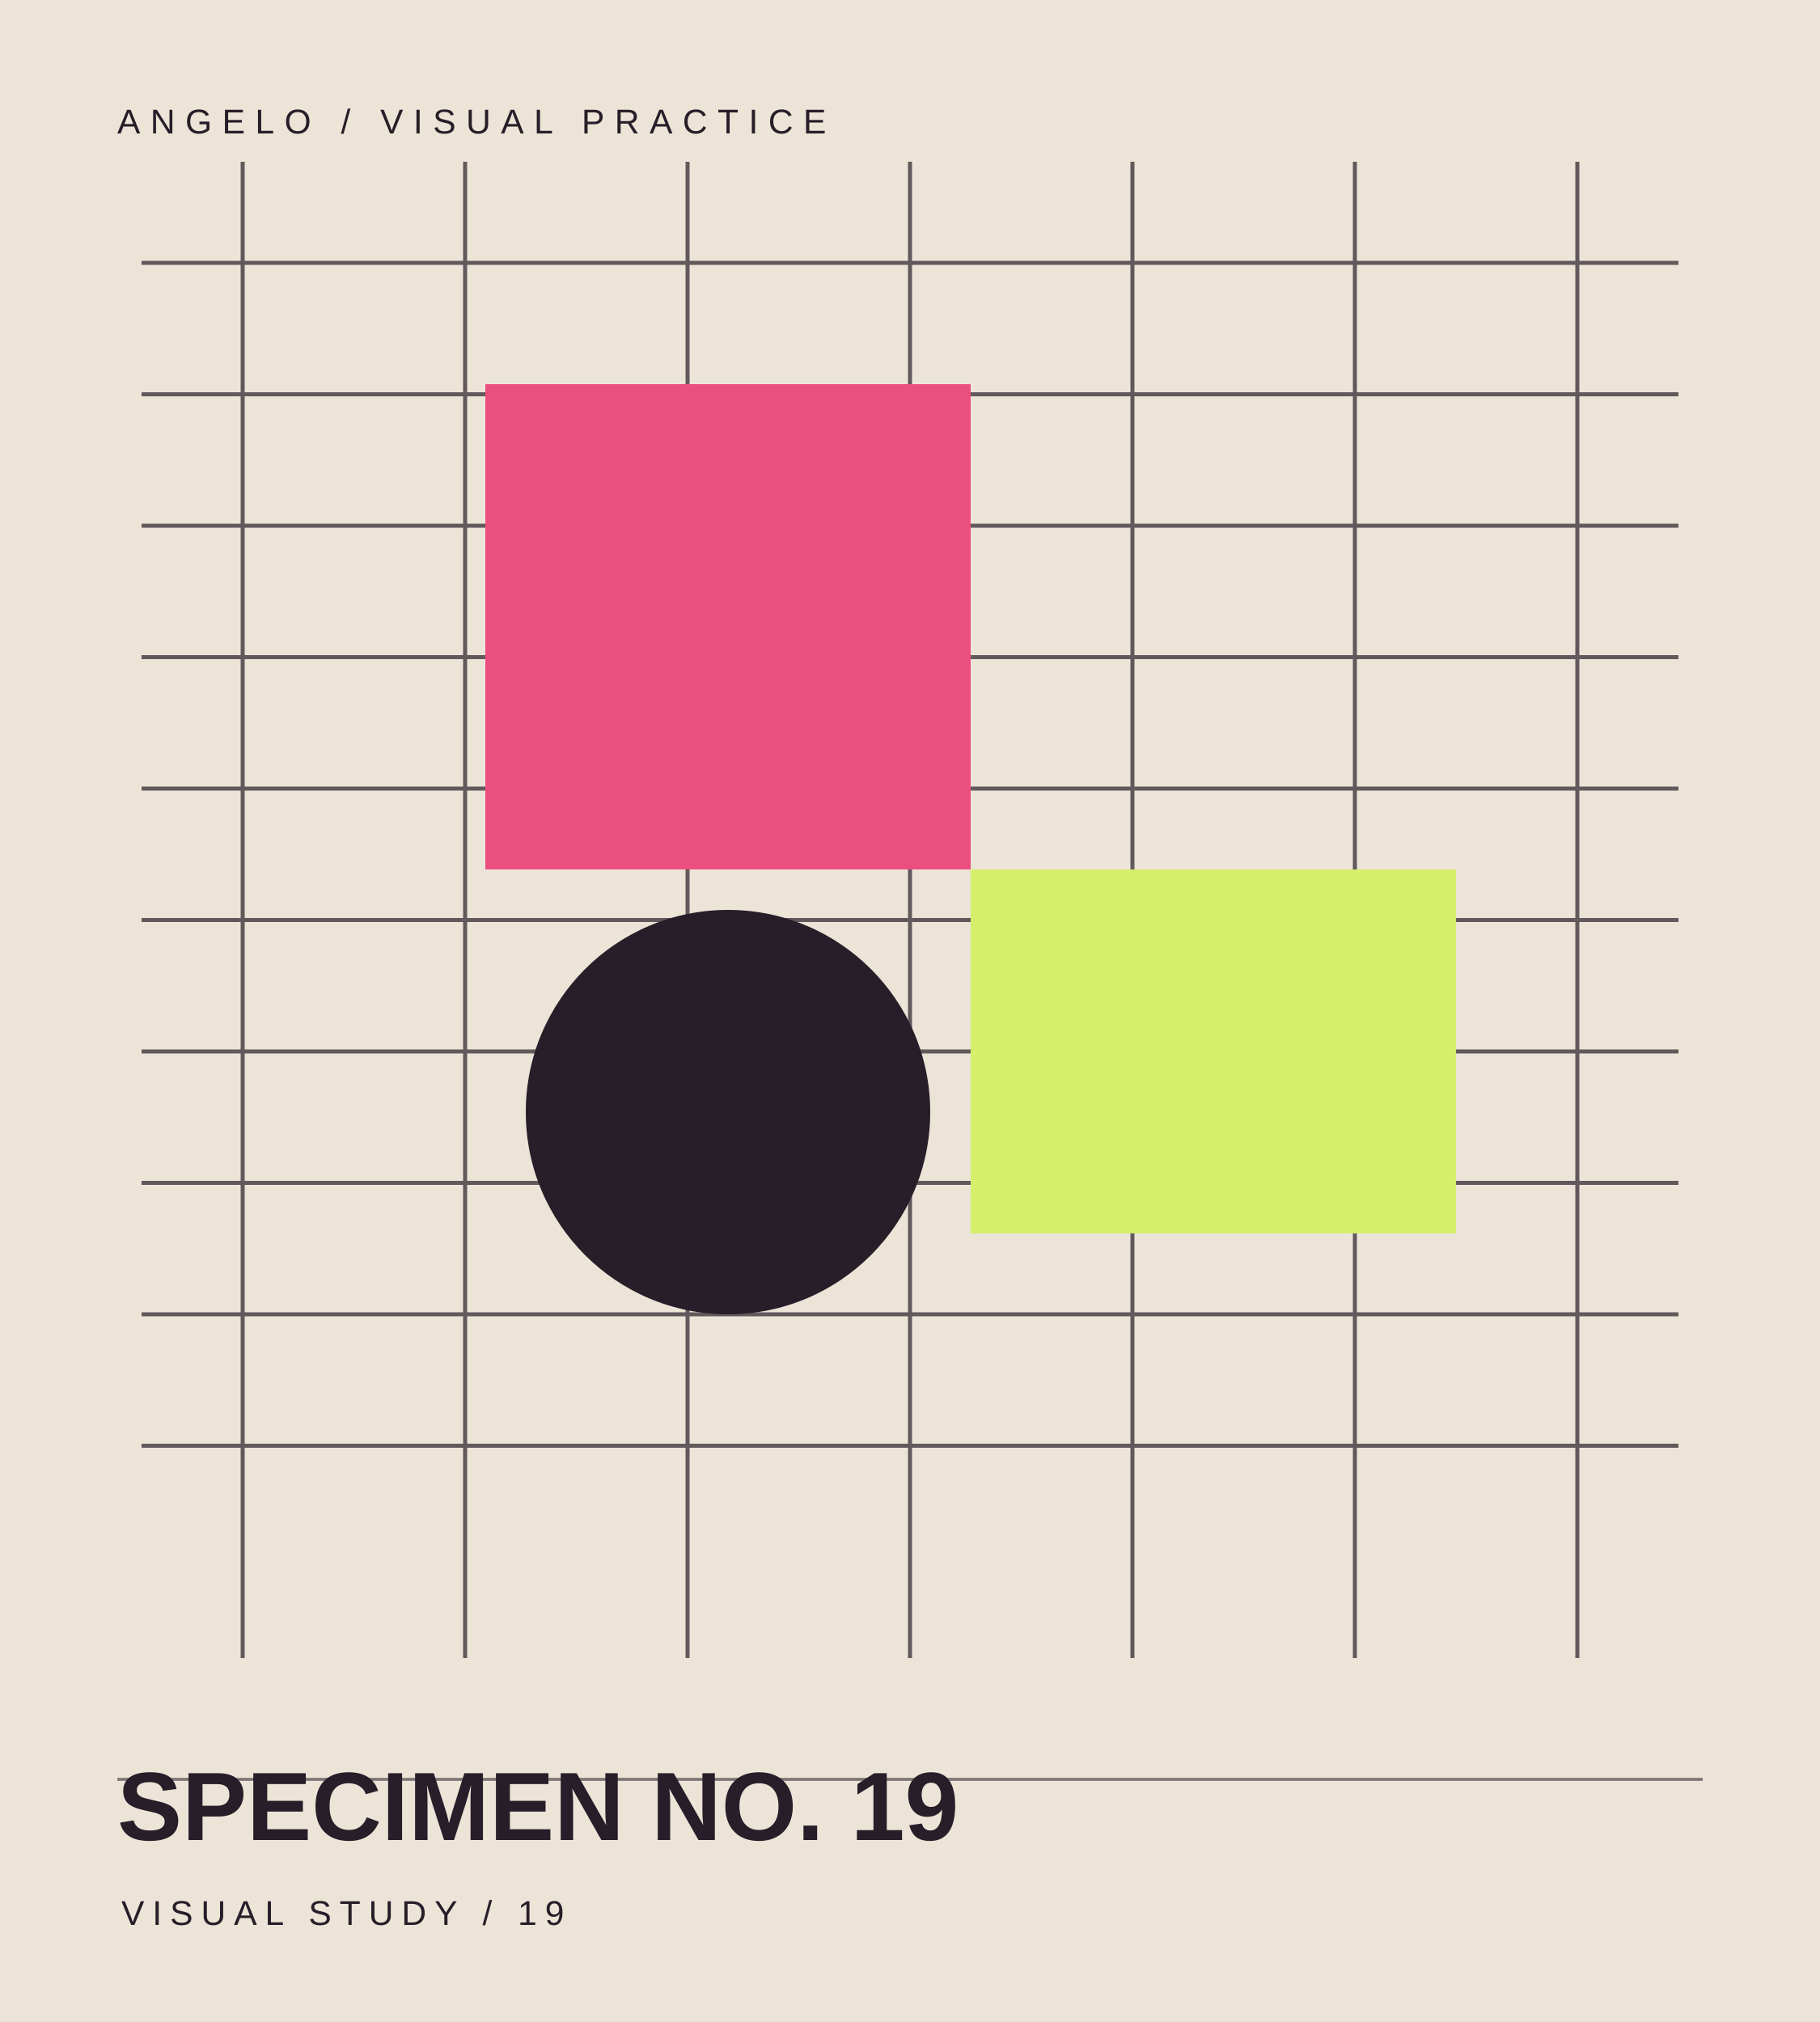
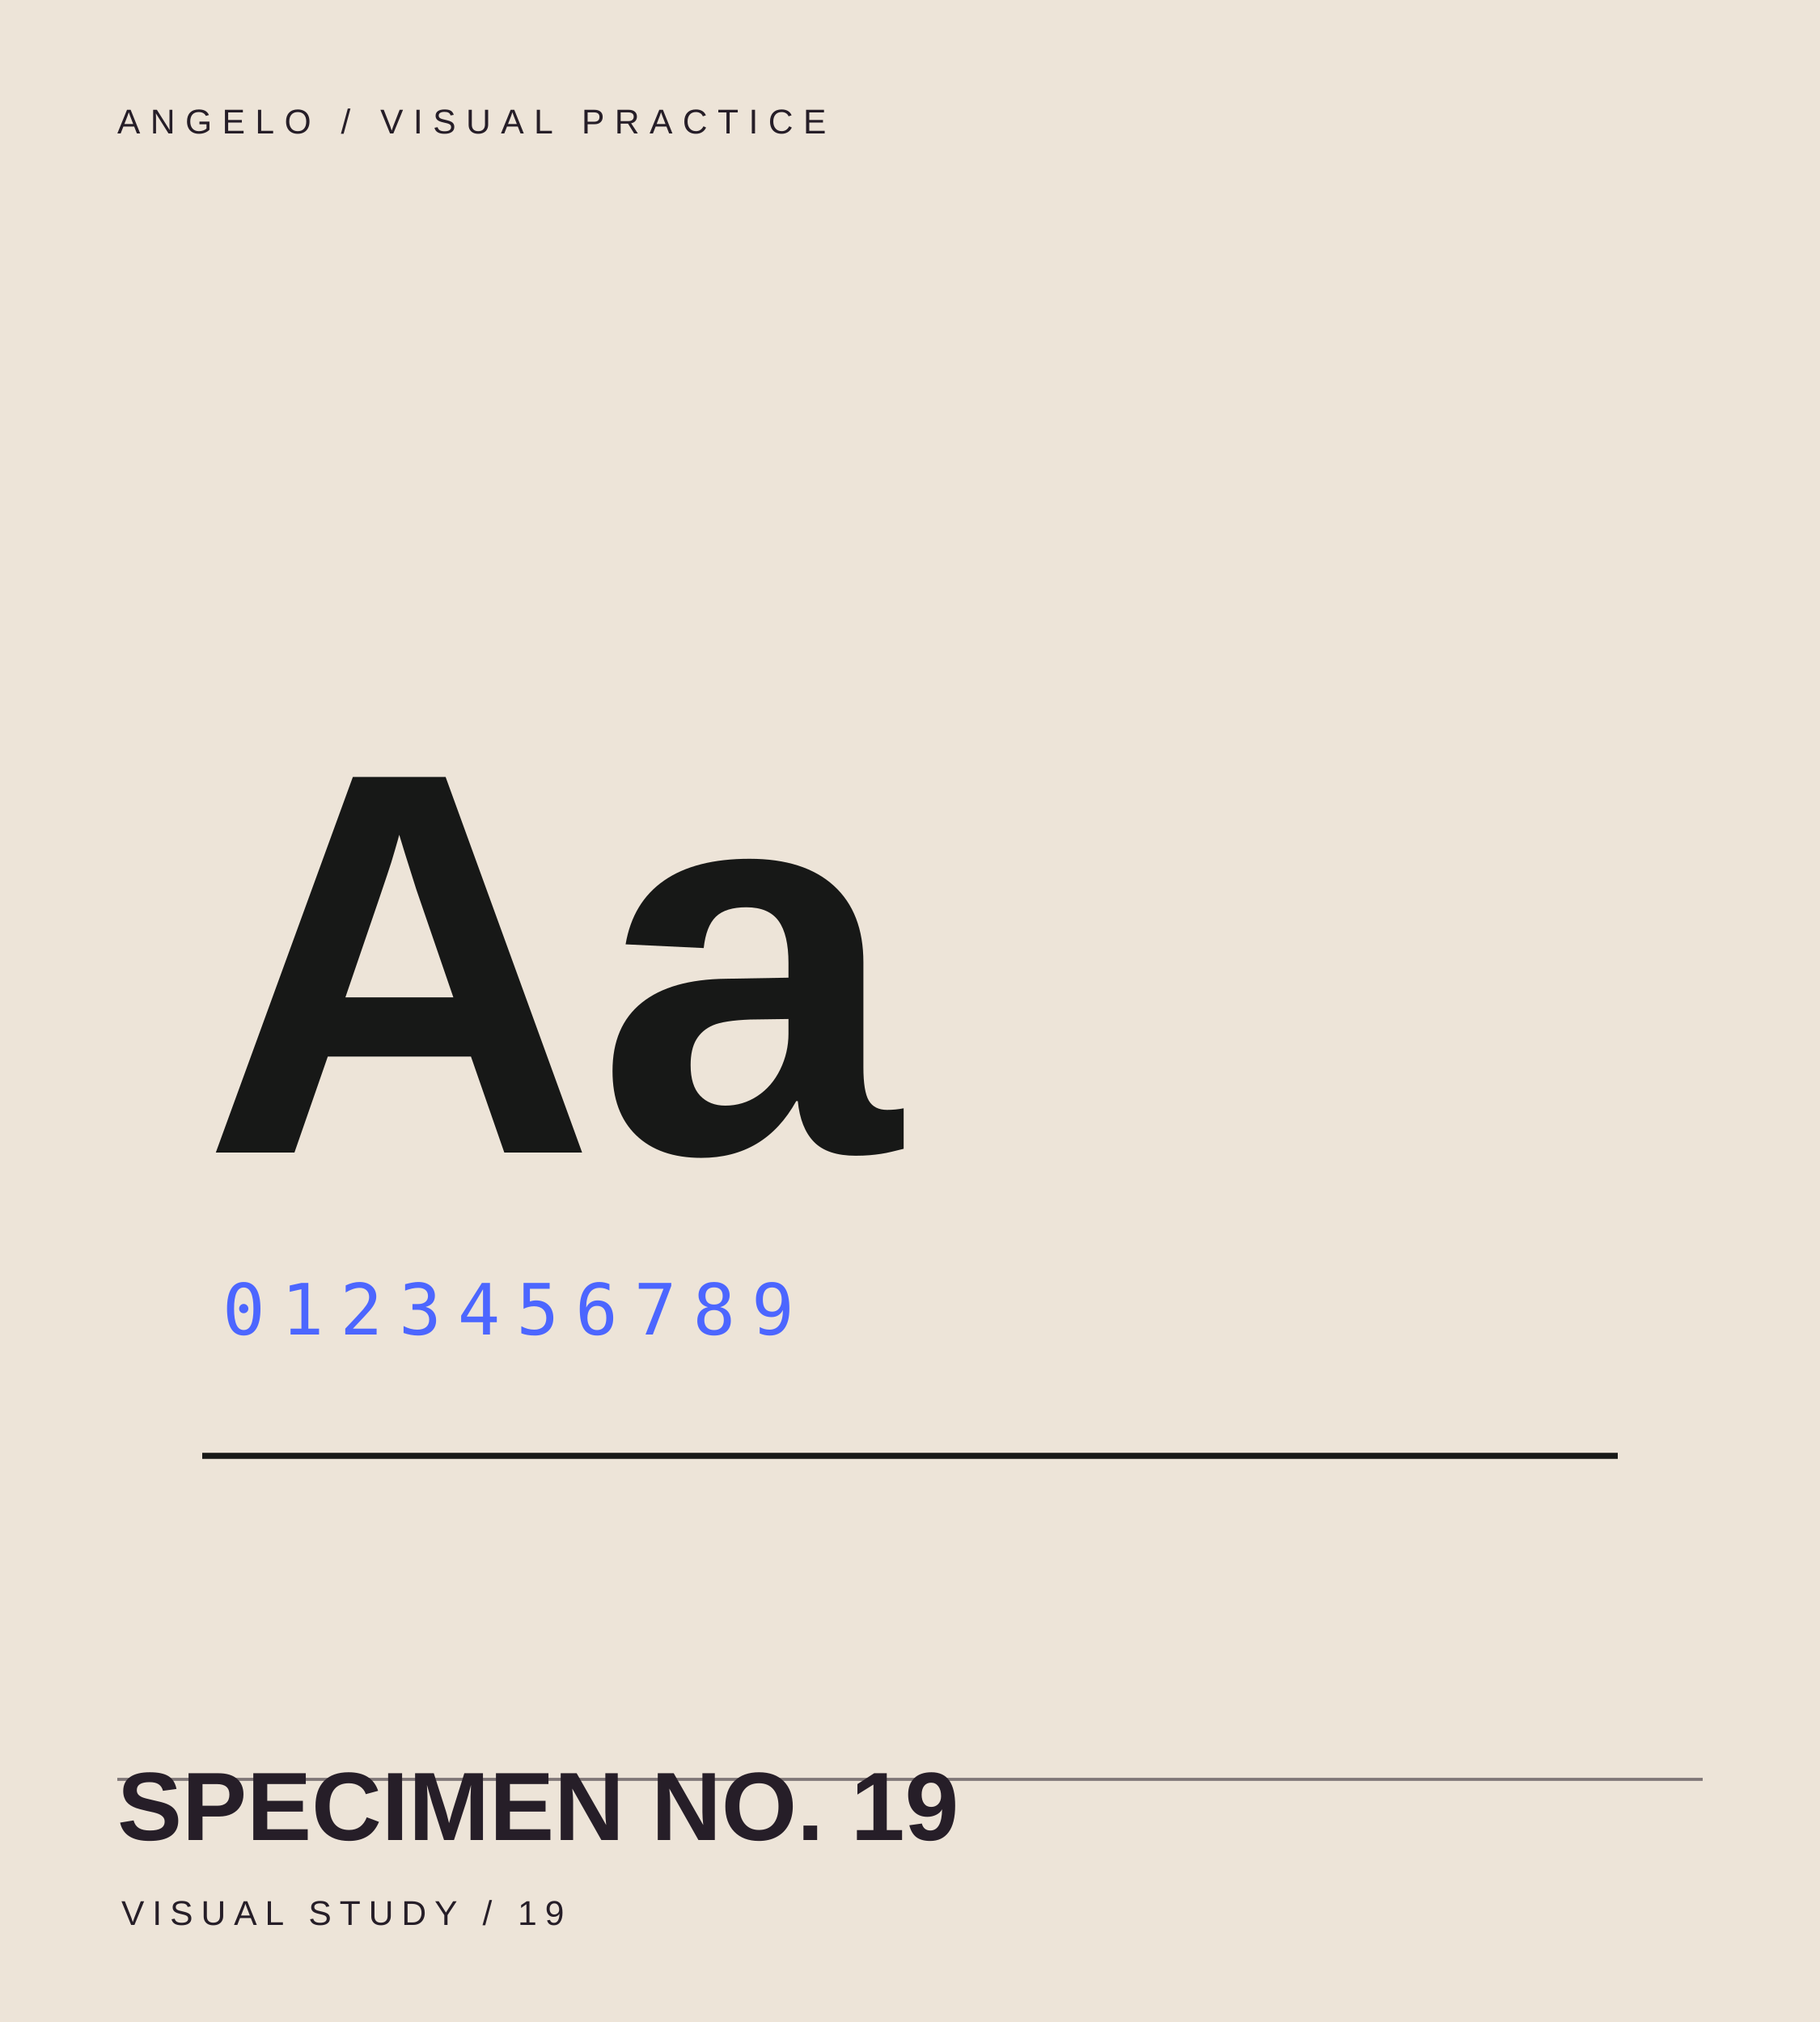
<svg xmlns="http://www.w3.org/2000/svg" viewBox="0 0 900 1000" role="img" aria-label="Specimen no. 19 artwork">
  <rect width="900" height="1000" fill="#ede4d8" />
-   <g fill="none" stroke="#261e28" stroke-width="2" opacity=".7">
-     <path d="M70 130H830M70 195H830M70 260H830M70 325H830M70 390H830M70 455H830M70 520H830M70 585H830M70 650H830M70 715H830" />
-     <path d="M120 80V820M230 80V820M340 80V820M450 80V820M560 80V820M670 80V820M780 80V820" />
-   </g>
-   <rect x="240" y="190" width="240" height="240" fill="#ea4f80" />
-   <rect x="480" y="430" width="240" height="180" fill="#d5ef6a" />
-   <circle cx="360" cy="550" r="100" fill="#261e28" />
+   <text x="100" y="570" font-family="Arial" font-size="270" font-weight="900" fill="#171817">Aa</text>
+   <text x="110" y="660" font-family="monospace" font-size="35" letter-spacing="8" fill="#4c66ff">0123456789</text>
+   <path d="M100 720H800" stroke="#171817" stroke-width="3" />
  <g fill="#261e28" font-family="Arial,Helvetica,sans-serif">
    <text x="58" y="66" font-size="17" letter-spacing="5">ANGELO / VISUAL PRACTICE</text>
    <text x="58" y="910" font-size="48" font-weight="700">SPECIMEN NO. 19</text>
    <text x="60" y="952" font-size="17" letter-spacing="4">VISUAL STUDY / 19</text>
  </g>
  <path d="M58 880H842" stroke="#261e28" stroke-width="1.5" opacity=".55" />
</svg>
